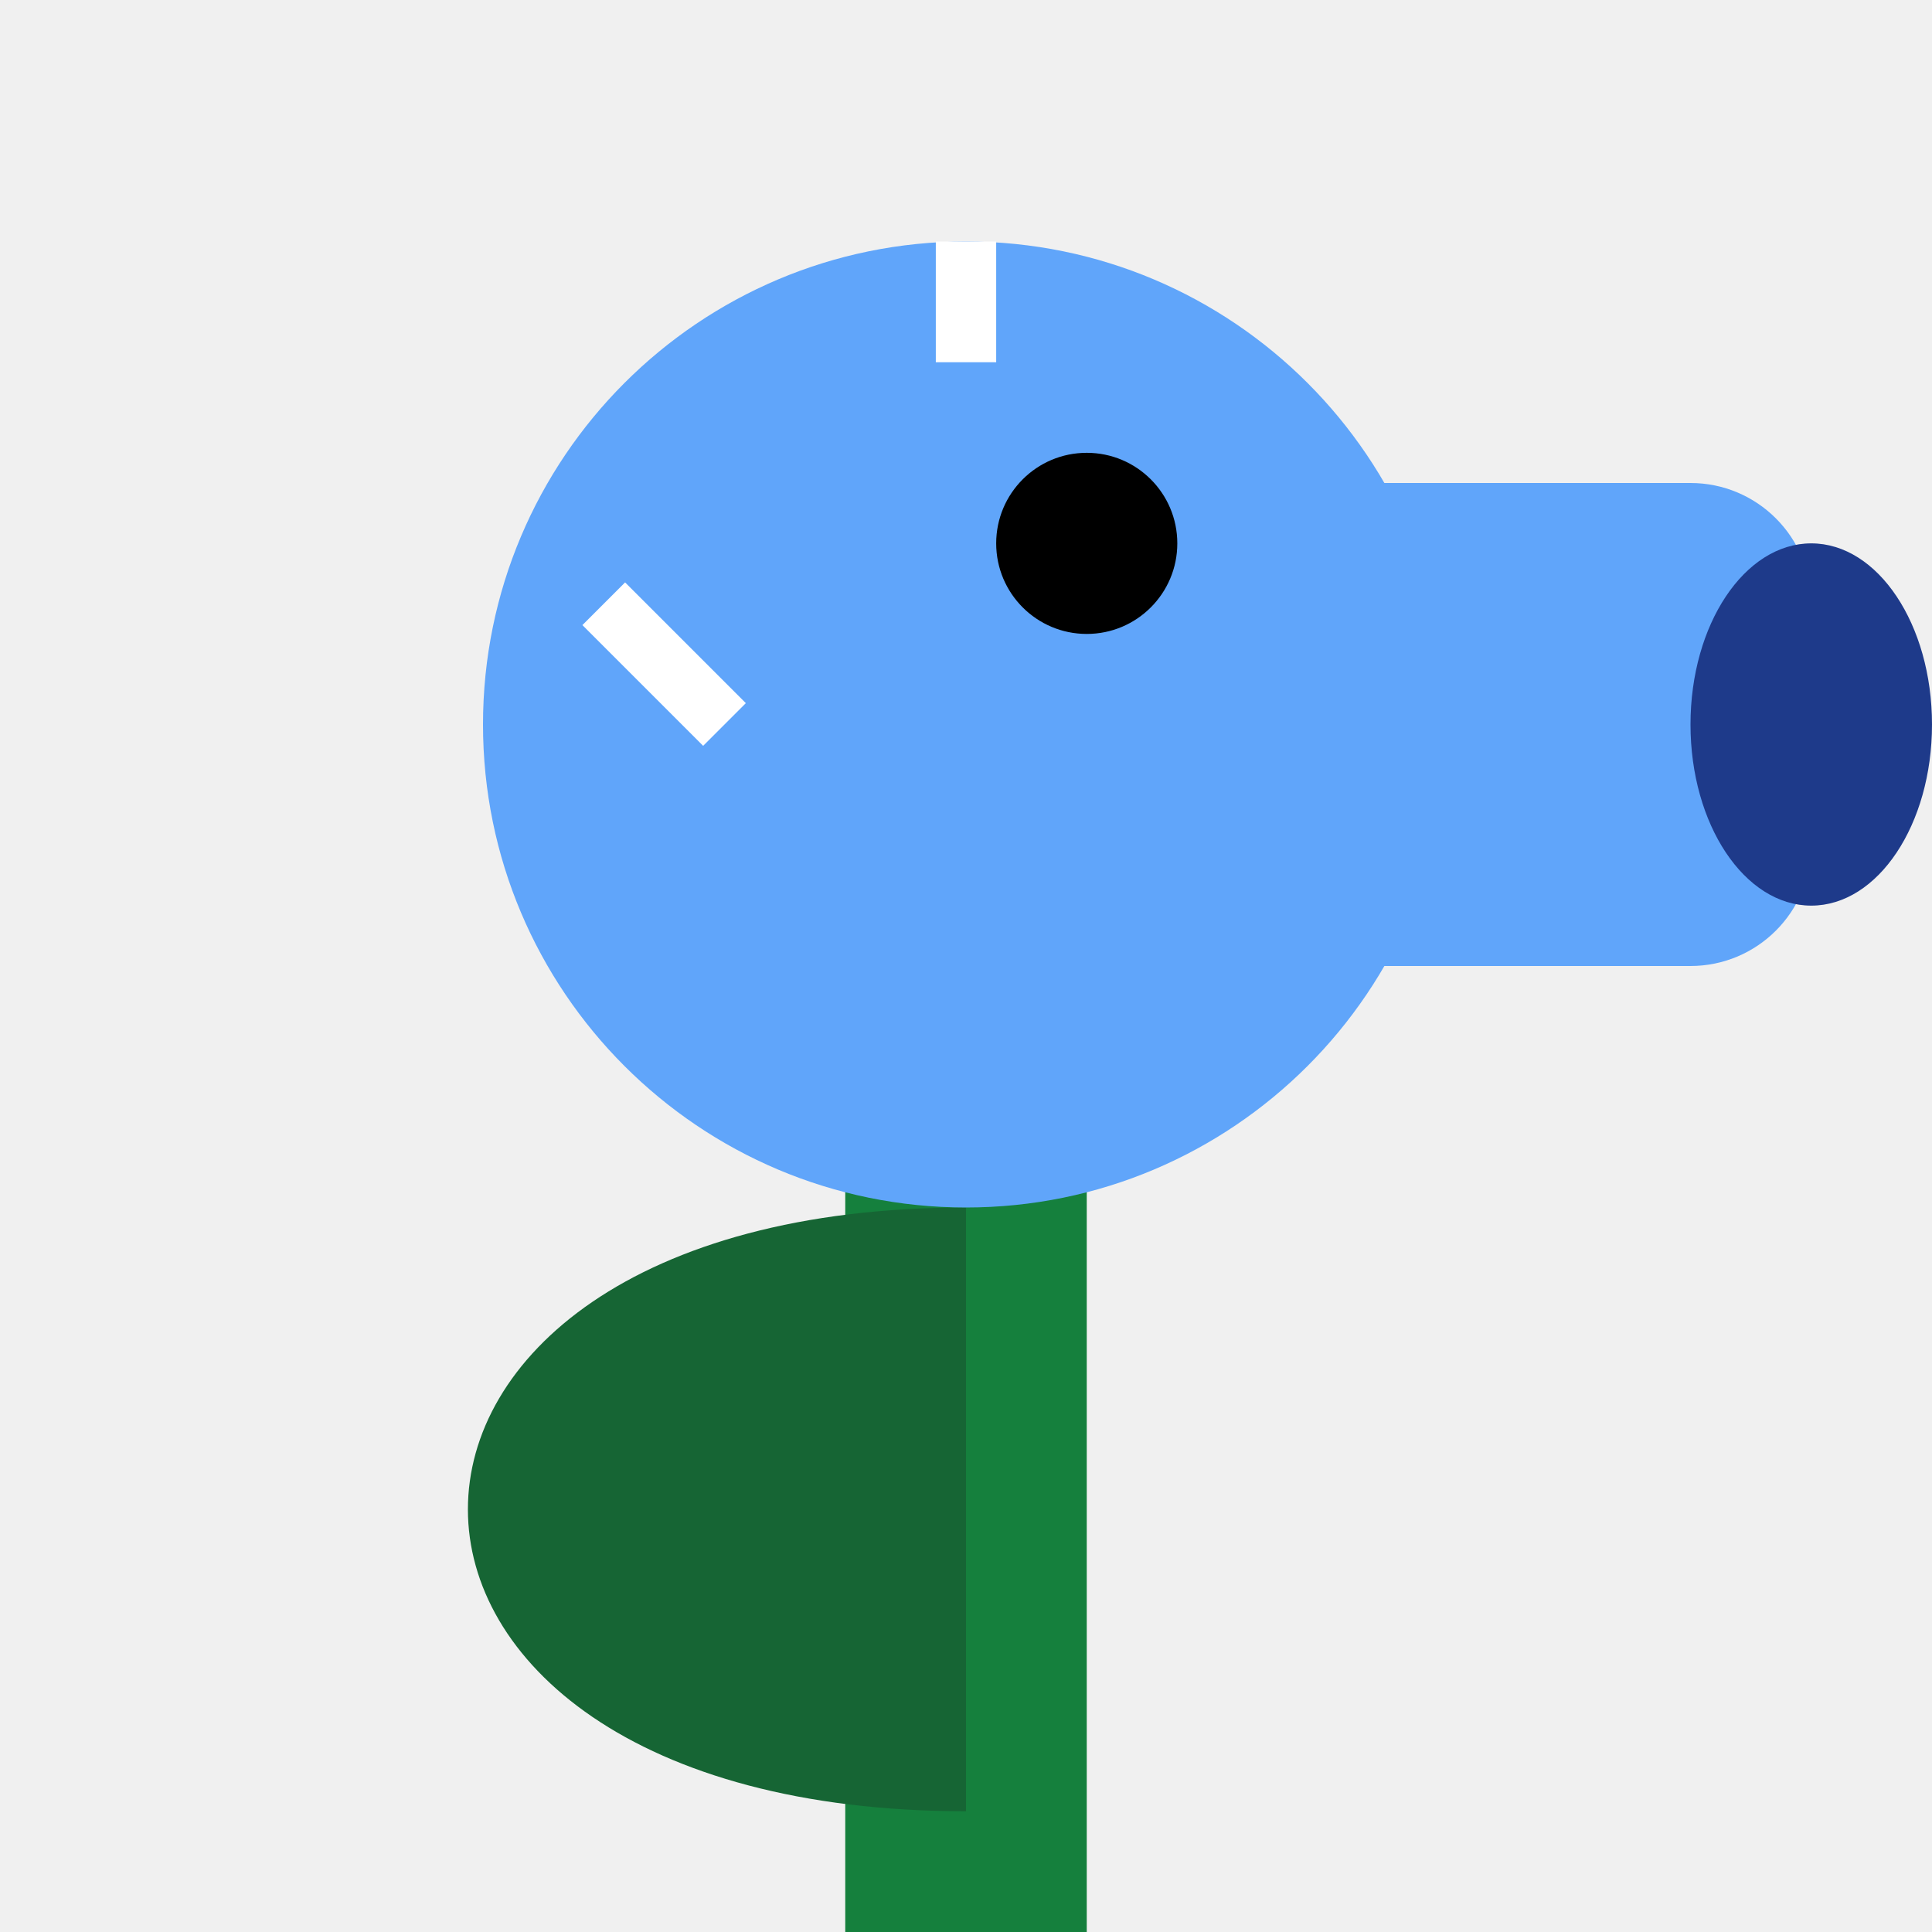
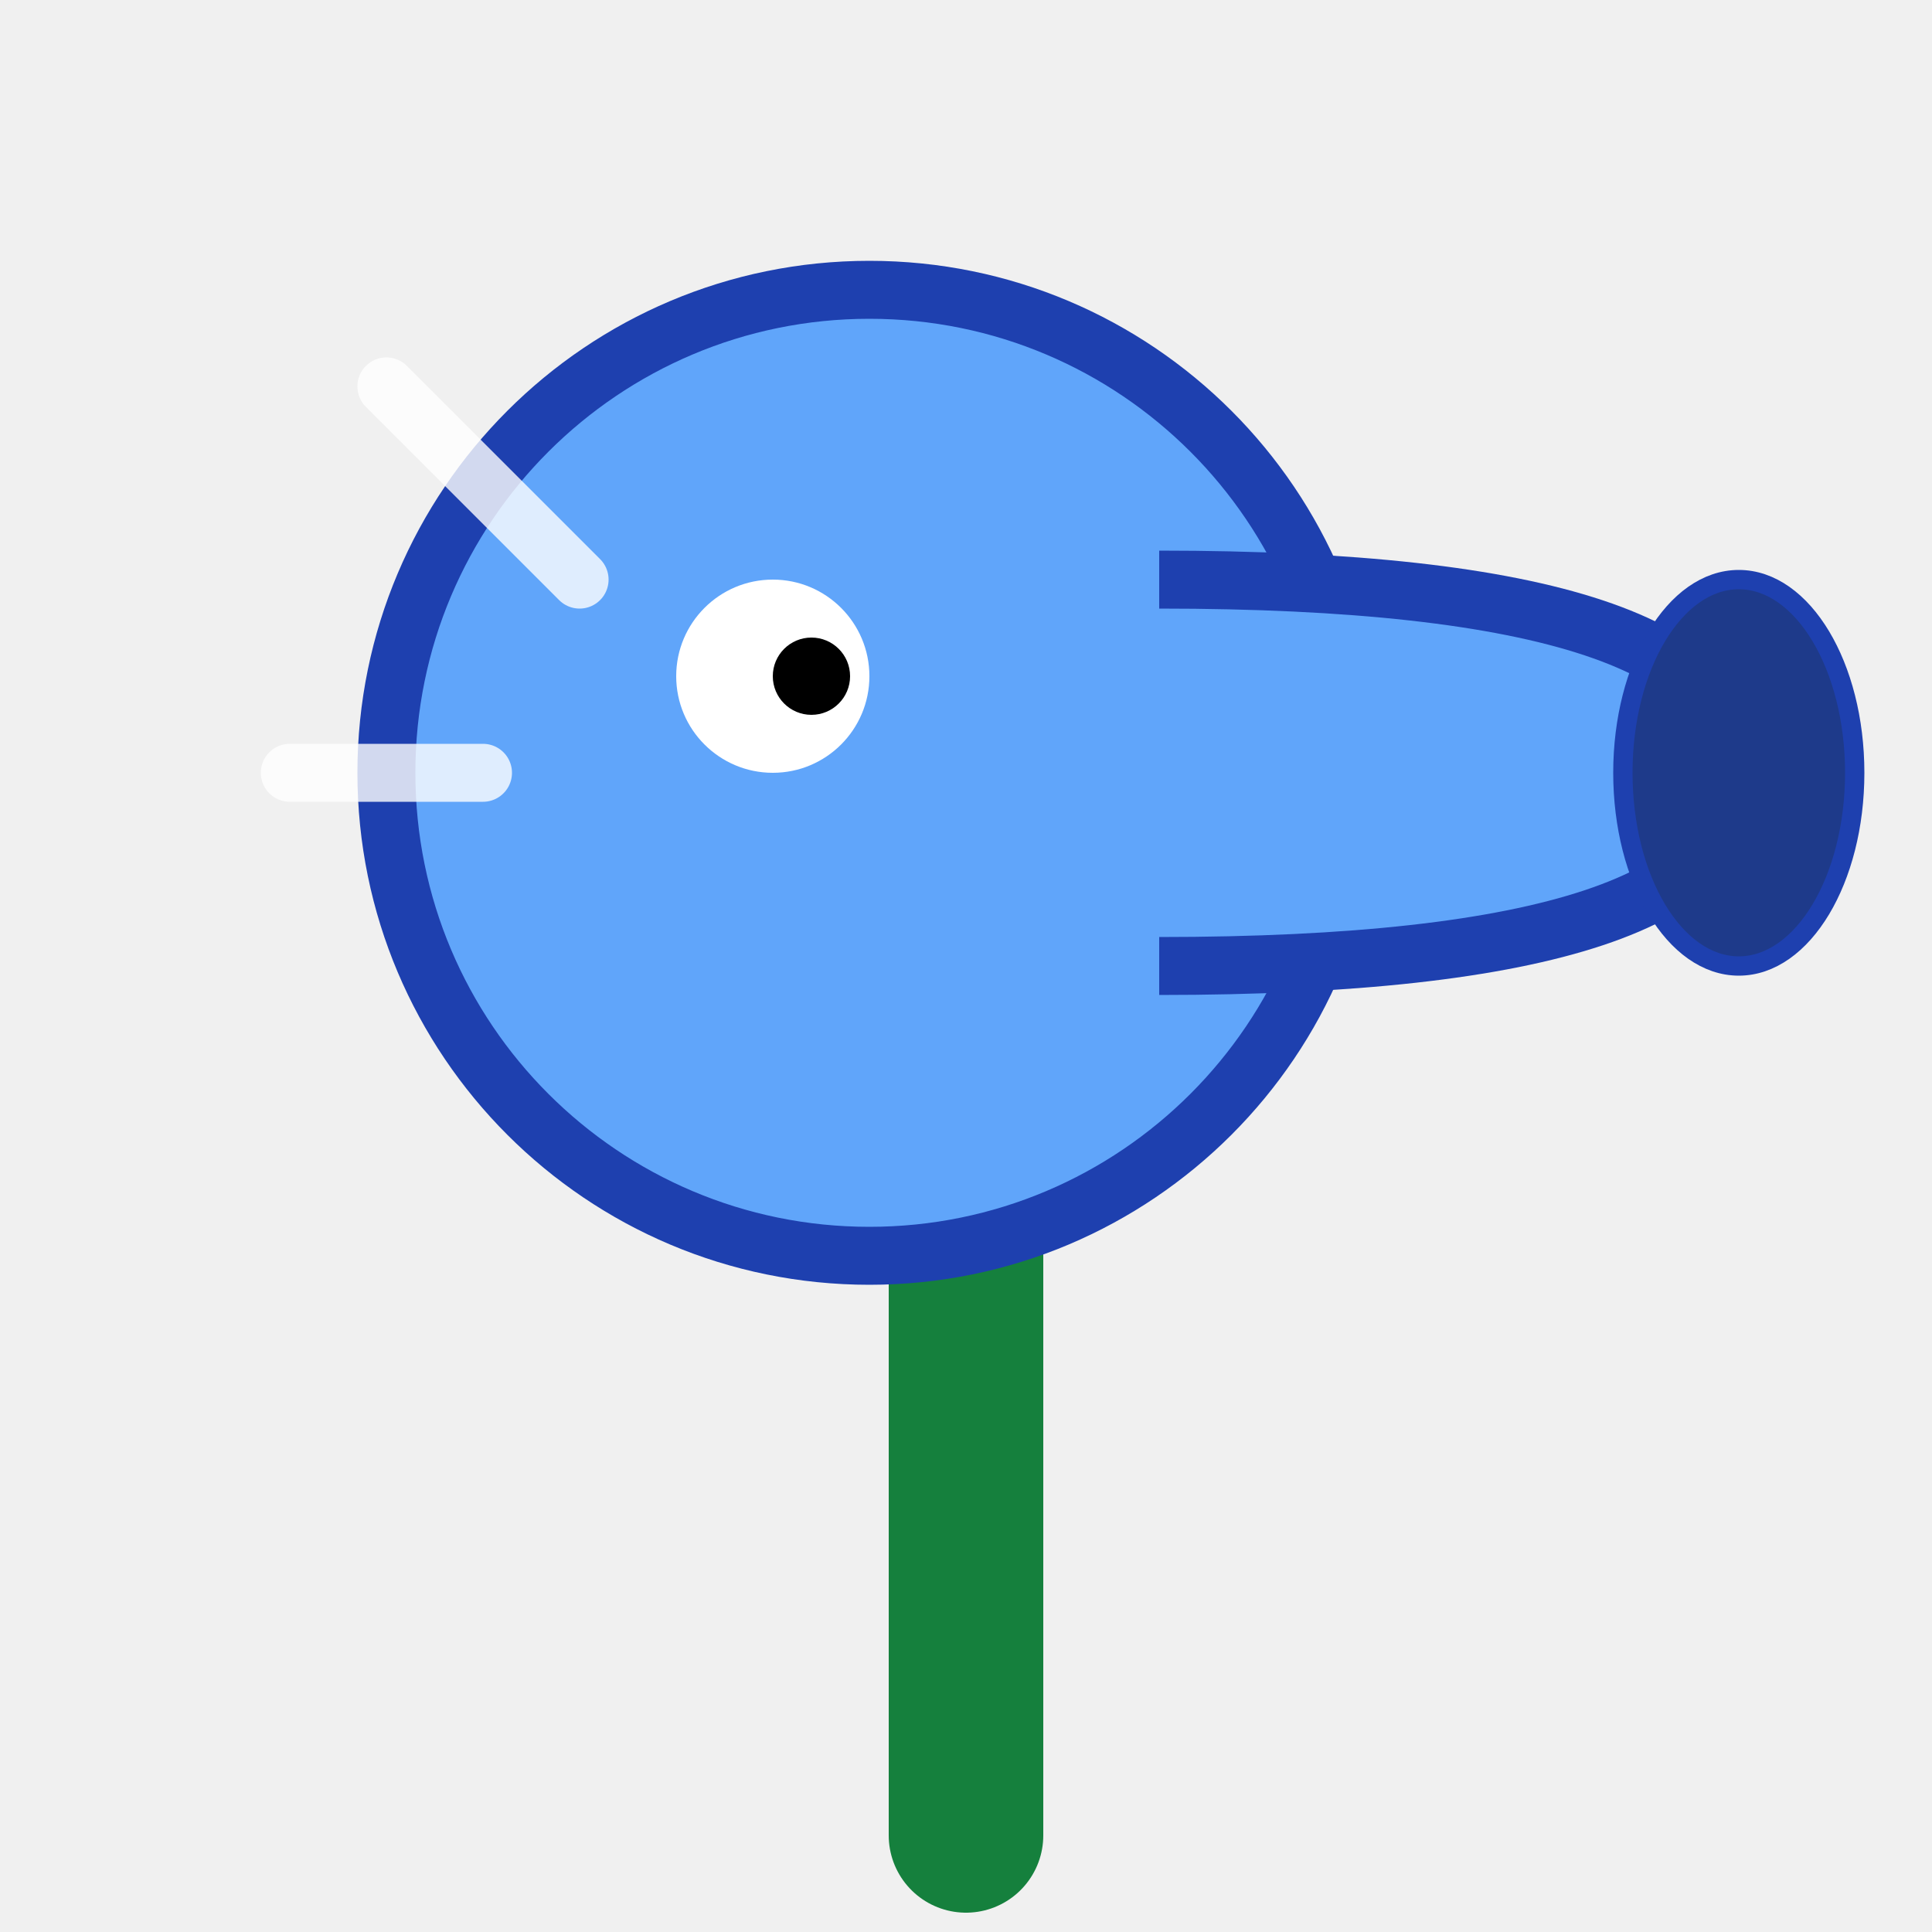
- <svg xmlns="http://www.w3.org/2000/svg" width="64" height="64" viewBox="0 0 64 64">
-   <rect x="28" y="32" width="8" height="32" fill="#15803d" />
-   <path d="M32 40 C10 40 10 60 32 60" fill="#166534" />
-   <circle cx="32" cy="24" r="16" fill="#60a5fa" />
-   <rect x="36" y="16" width="24" height="16" rx="4" fill="#60a5fa" />
-   <ellipse cx="60" cy="24" rx="4" ry="6" fill="#1e3a8a" />
-   <circle cx="36" cy="18" r="3" fill="#000000" />
-   <path d="M32 8 L32 12 M20 20 L24 24" stroke="#ffffff" stroke-width="2" />
+ <svg xmlns="http://www.w3.org/2000/svg" width="100" height="100" viewBox="0 0 100 100">
+   <path d="M50 50 L50 95" stroke="#15803D" stroke-width="8" stroke-linecap="round" />
+   <circle cx="45" cy="40" r="25" fill="#60A5FA" stroke="#1E40AF" stroke-width="3" />
+   <path d="M60 30 Q90 30 90 40 Q90 50 60 50" fill="#60A5FA" stroke="#1E40AF" stroke-width="3" />
+   <ellipse cx="90" cy="40" rx="6" ry="10" fill="#1E3A8A" stroke="#1E40AF" stroke-width="1" />
+   <path d="M20 20 L30 30 M15 40 L25 40" stroke="#FFF" stroke-width="3" stroke-linecap="round" opacity="0.8" />
+   <circle cx="40" cy="35" r="5" fill="#FFF" />
+   <circle cx="42" cy="35" r="2" fill="#000" />
</svg>
